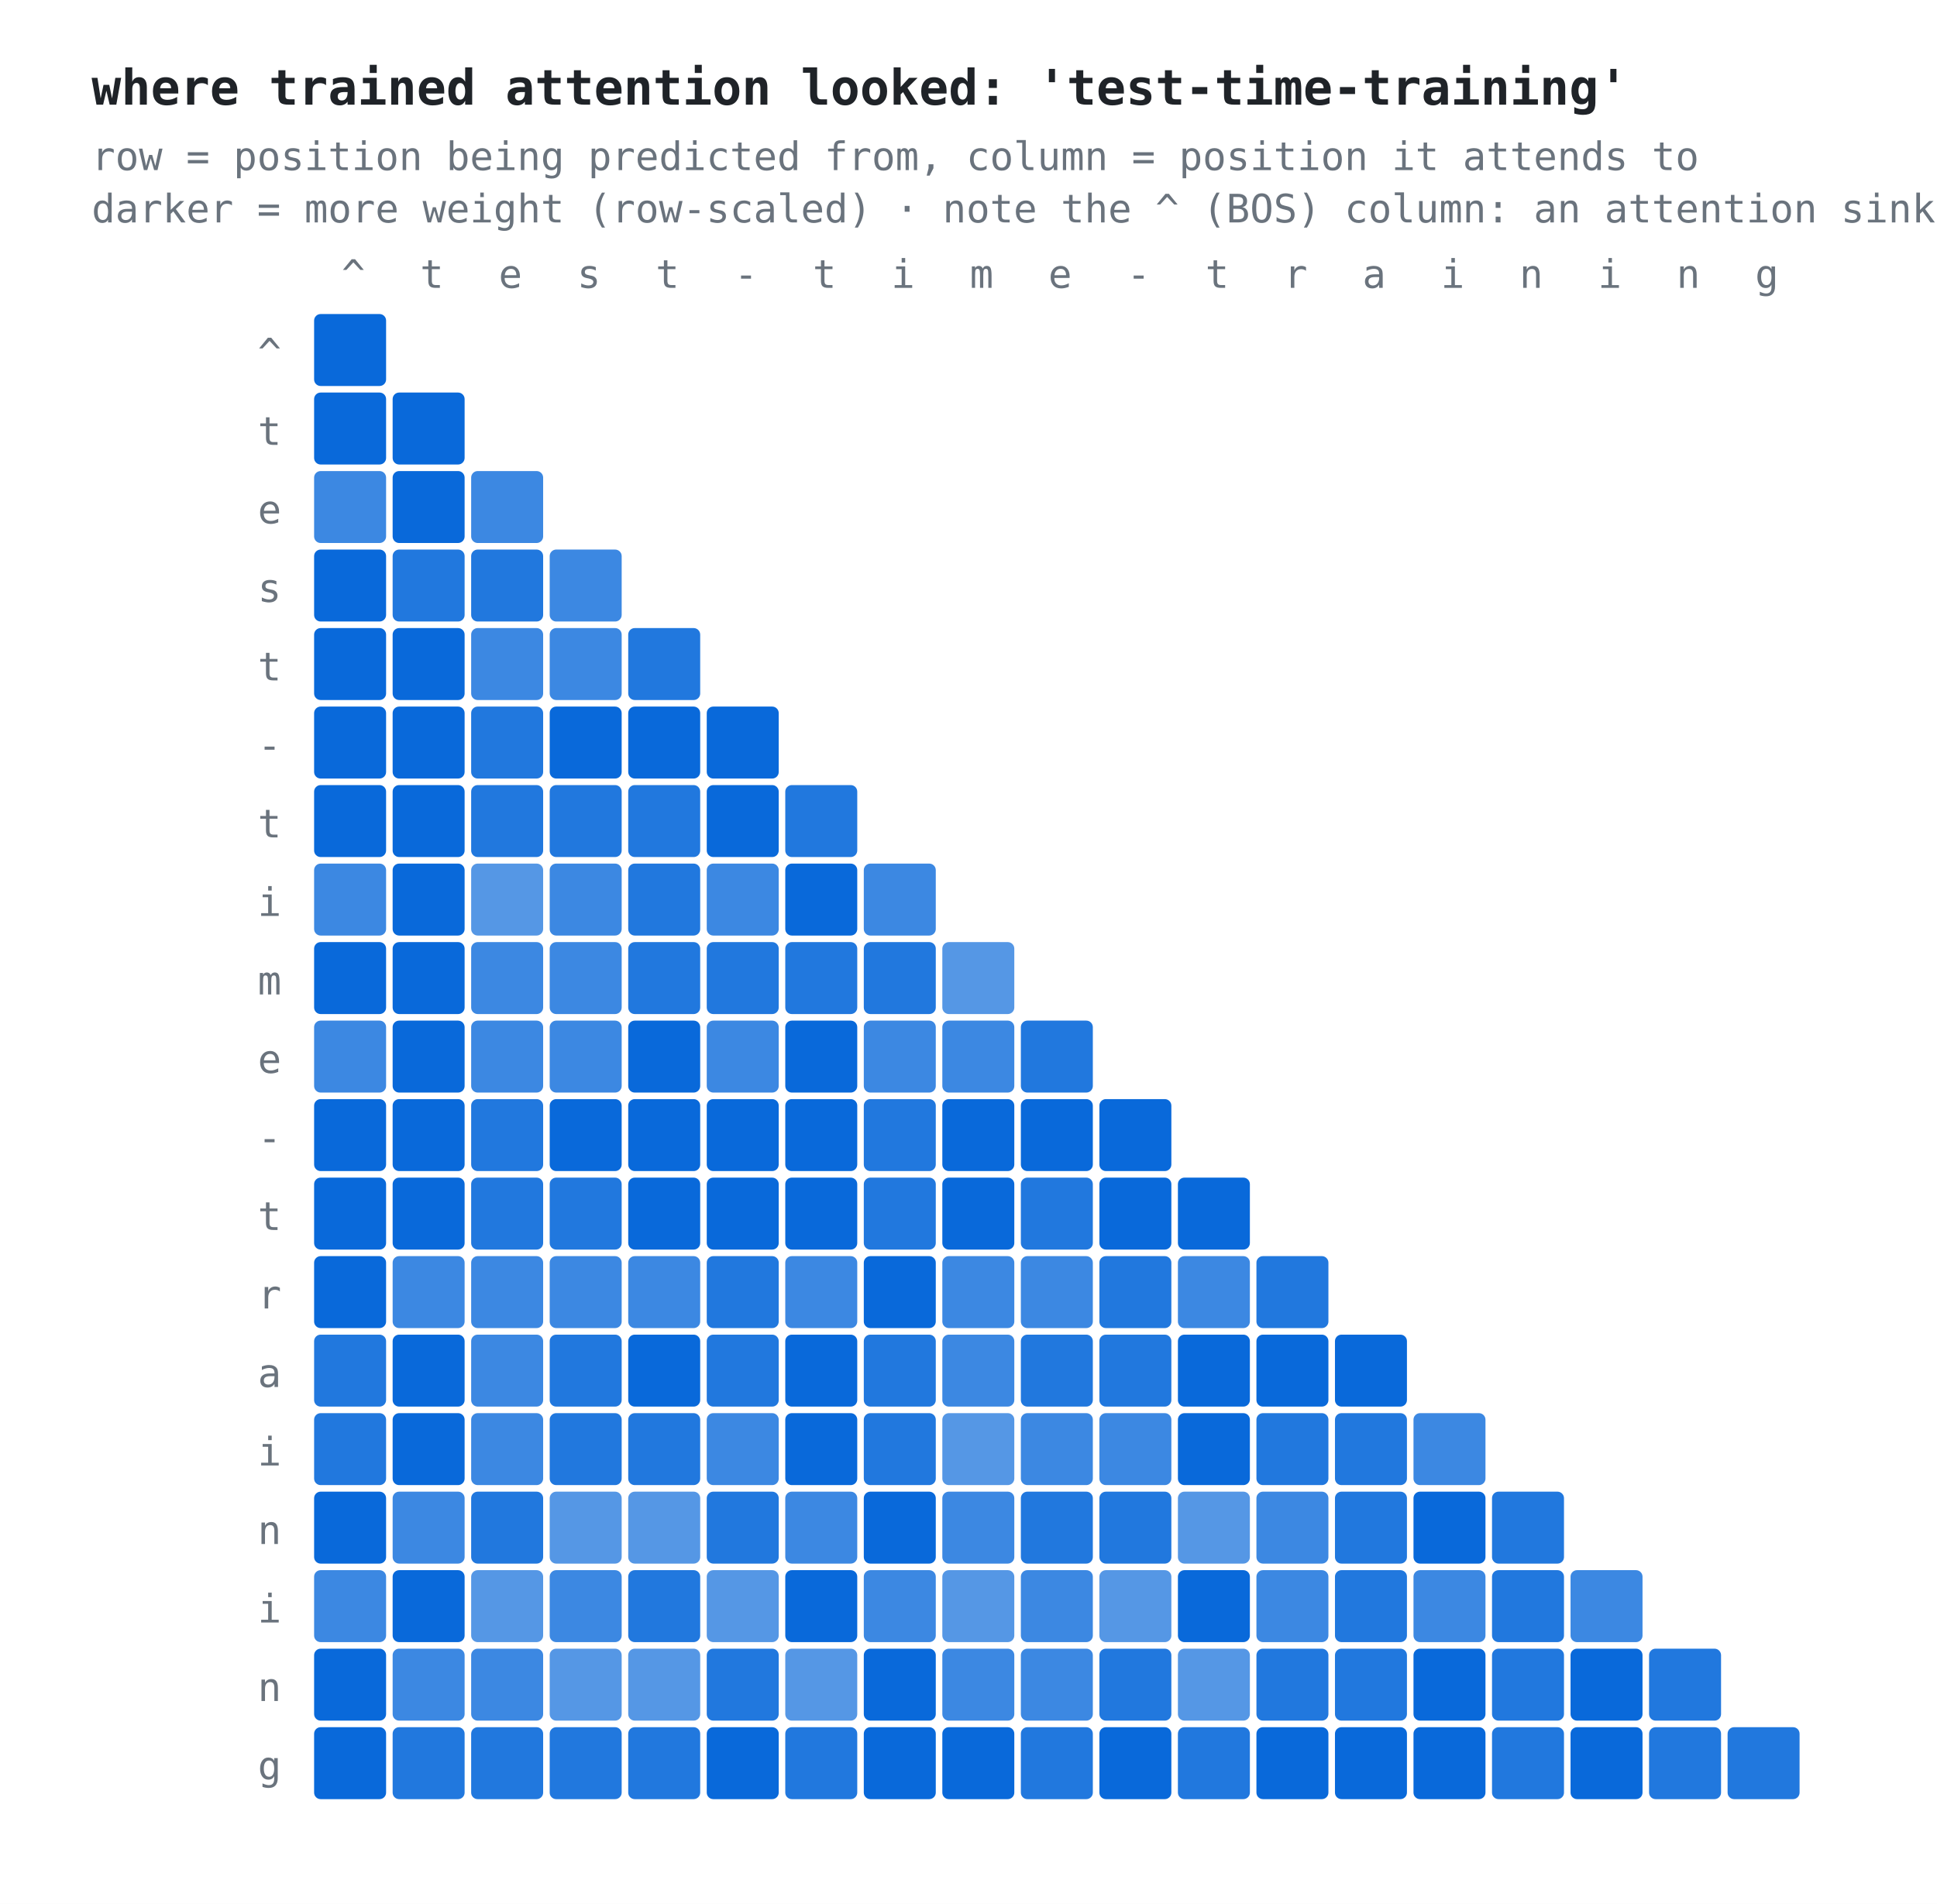
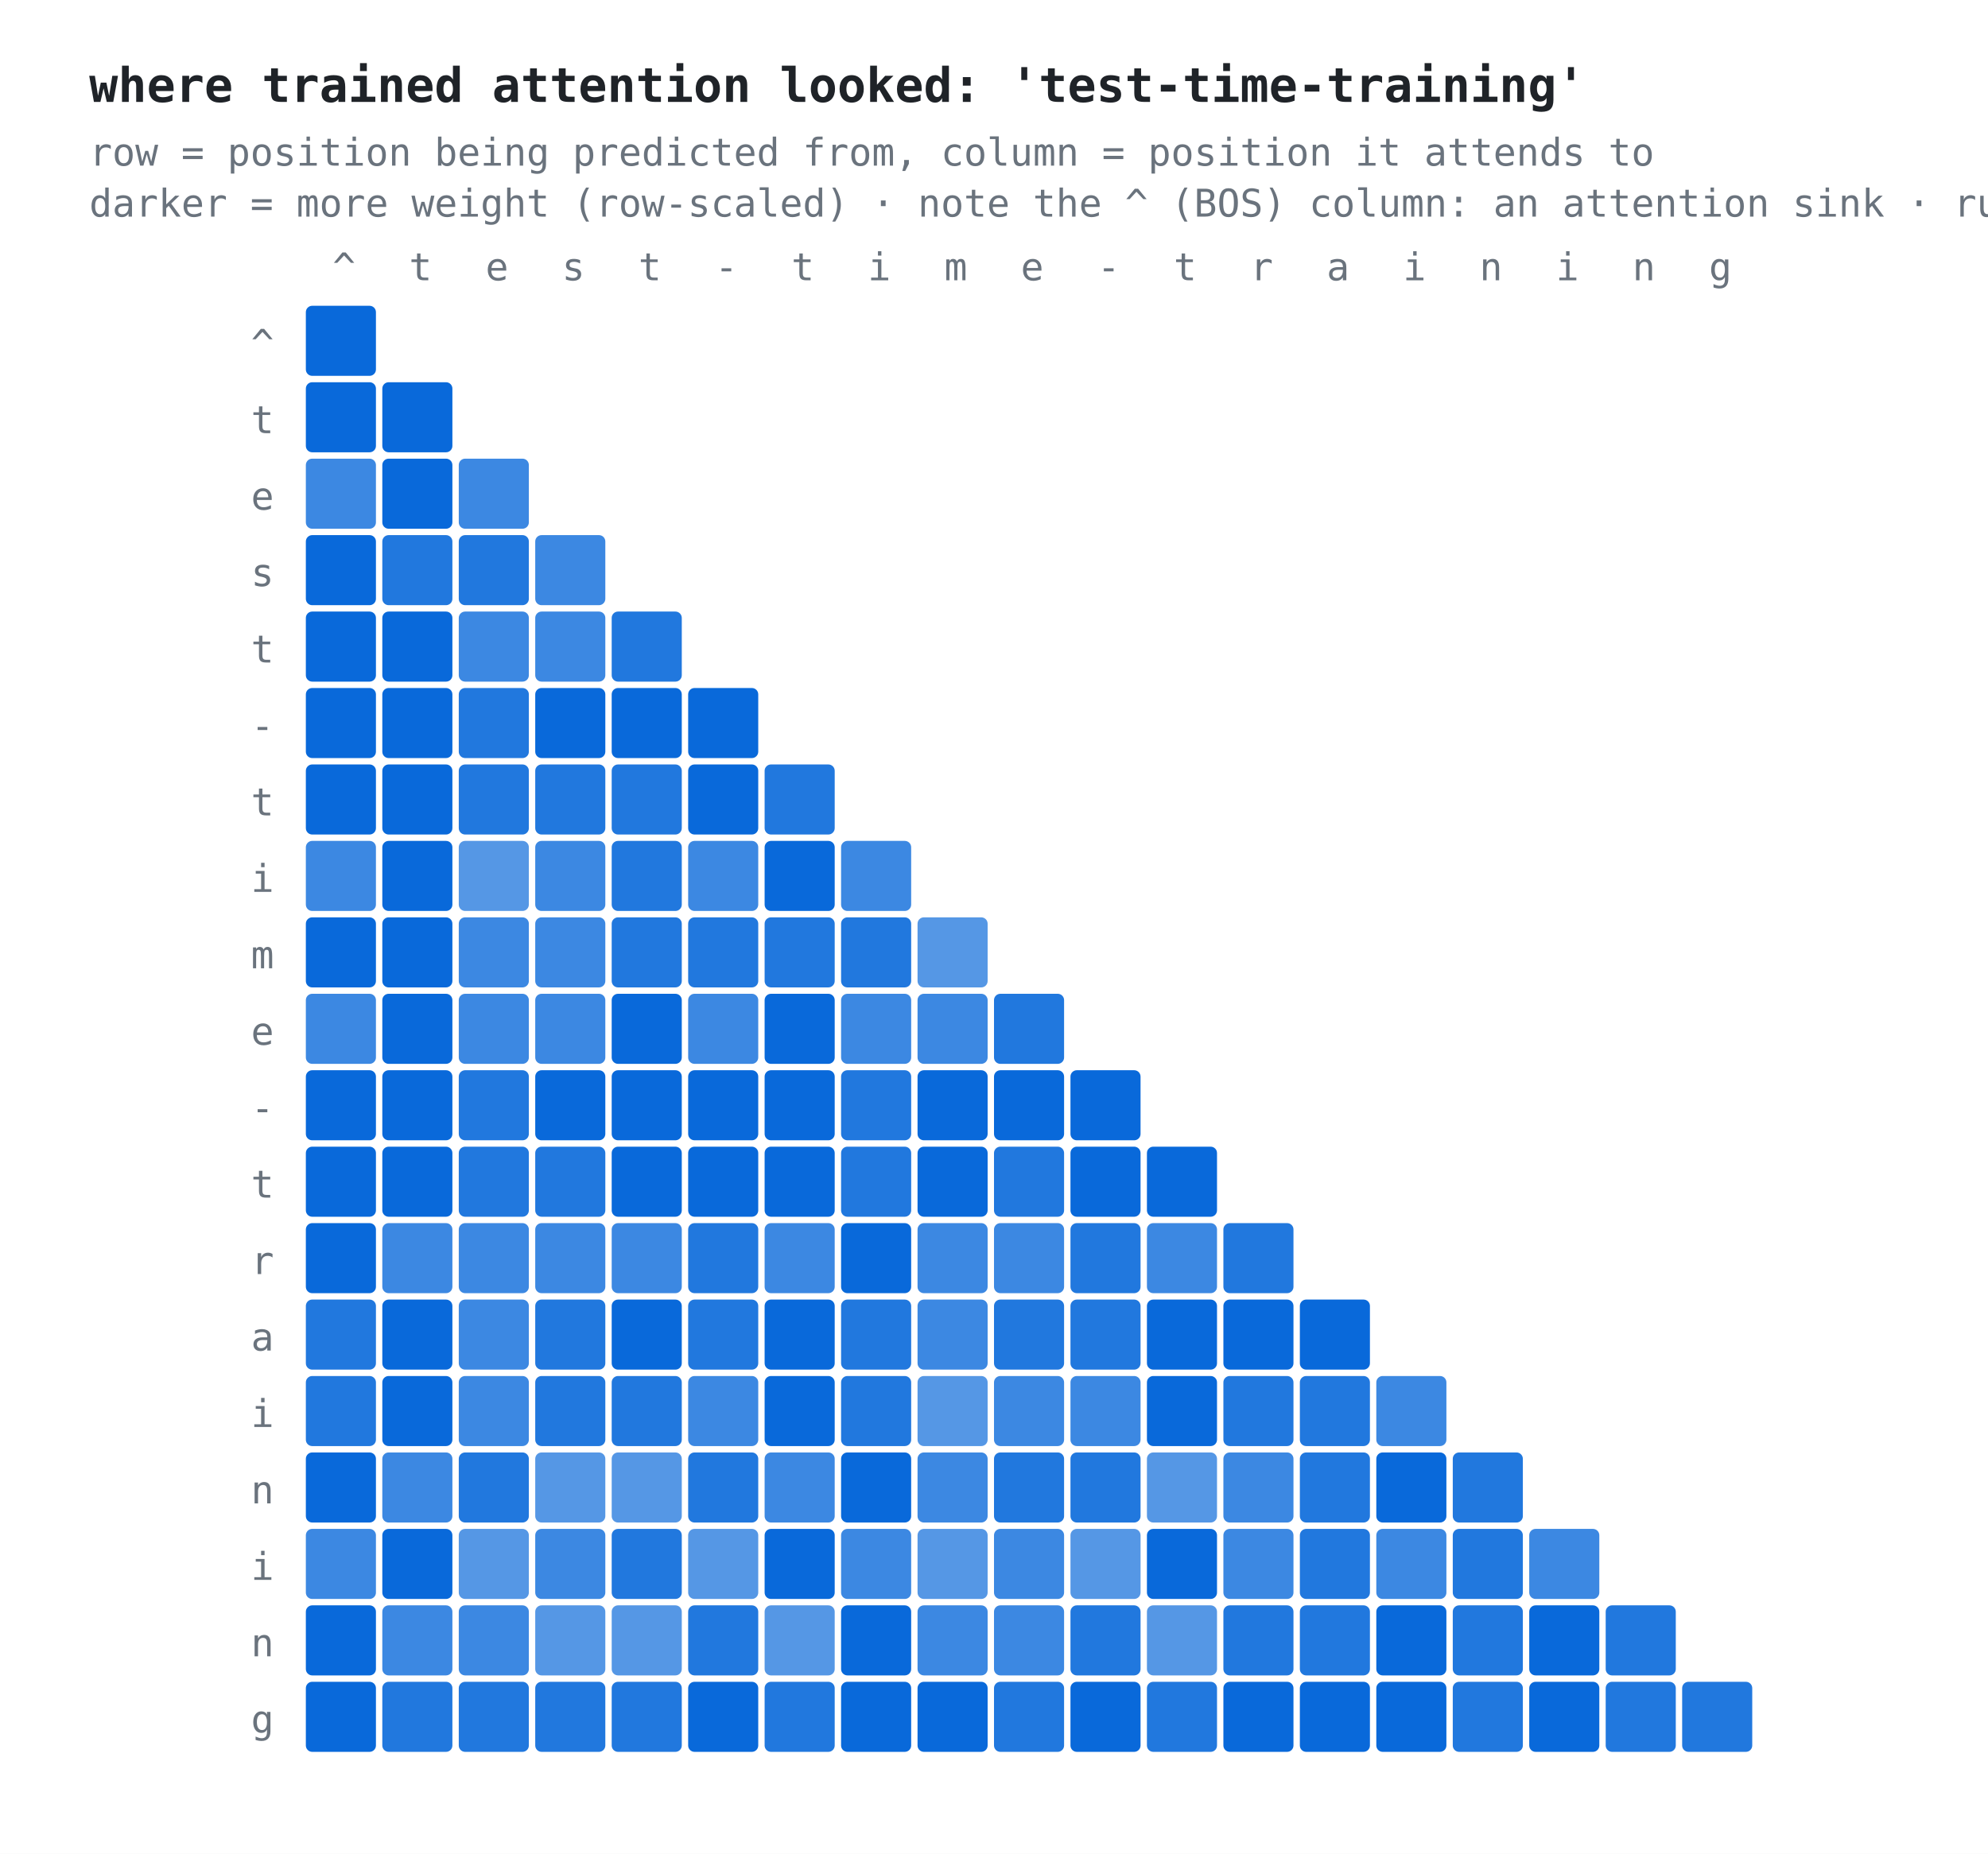
- <svg xmlns="http://www.w3.org/2000/svg" width="592" height="582" viewBox="0 0 592 582">
-   <rect width="592" height="582" fill="#ffffff" />
+ <svg xmlns="http://www.w3.org/2000/svg" width="624" height="582" viewBox="0 0 624 582">
+   <rect width="624" height="582" fill="#ffffff" />
  <text x="28" y="32" font-family="SFMono-Regular,Consolas,Menlo,monospace" font-size="15" fill="#1f2328" text-anchor="start" font-weight="bold">where trained attention looked: 'test-time-training'</text>
  <text x="28" y="52" font-family="SFMono-Regular,Consolas,Menlo,monospace" font-size="12" fill="#6a737d" text-anchor="start">row = position being predicted from, column = position it attends to</text>
  <text x="28" y="68" font-family="SFMono-Regular,Consolas,Menlo,monospace" font-size="12" fill="#6a737d" text-anchor="start">darker = more weight (row-scaled) · note the ^ (BOS) column: an attention sink · runs/train3.log</text>
  <text x="108.0" y="88" font-family="SFMono-Regular,Consolas,Menlo,monospace" font-size="12" fill="#6a737d" text-anchor="middle">^</text>
  <text x="132.0" y="88" font-family="SFMono-Regular,Consolas,Menlo,monospace" font-size="12" fill="#6a737d" text-anchor="middle">t</text>
  <text x="156.0" y="88" font-family="SFMono-Regular,Consolas,Menlo,monospace" font-size="12" fill="#6a737d" text-anchor="middle">e</text>
  <text x="180.0" y="88" font-family="SFMono-Regular,Consolas,Menlo,monospace" font-size="12" fill="#6a737d" text-anchor="middle">s</text>
  <text x="204.0" y="88" font-family="SFMono-Regular,Consolas,Menlo,monospace" font-size="12" fill="#6a737d" text-anchor="middle">t</text>
  <text x="228.0" y="88" font-family="SFMono-Regular,Consolas,Menlo,monospace" font-size="12" fill="#6a737d" text-anchor="middle">-</text>
  <text x="252.0" y="88" font-family="SFMono-Regular,Consolas,Menlo,monospace" font-size="12" fill="#6a737d" text-anchor="middle">t</text>
  <text x="276.0" y="88" font-family="SFMono-Regular,Consolas,Menlo,monospace" font-size="12" fill="#6a737d" text-anchor="middle">i</text>
  <text x="300.0" y="88" font-family="SFMono-Regular,Consolas,Menlo,monospace" font-size="12" fill="#6a737d" text-anchor="middle">m</text>
  <text x="324.0" y="88" font-family="SFMono-Regular,Consolas,Menlo,monospace" font-size="12" fill="#6a737d" text-anchor="middle">e</text>
  <text x="348.0" y="88" font-family="SFMono-Regular,Consolas,Menlo,monospace" font-size="12" fill="#6a737d" text-anchor="middle">-</text>
  <text x="372.0" y="88" font-family="SFMono-Regular,Consolas,Menlo,monospace" font-size="12" fill="#6a737d" text-anchor="middle">t</text>
  <text x="396.0" y="88" font-family="SFMono-Regular,Consolas,Menlo,monospace" font-size="12" fill="#6a737d" text-anchor="middle">r</text>
  <text x="420.0" y="88" font-family="SFMono-Regular,Consolas,Menlo,monospace" font-size="12" fill="#6a737d" text-anchor="middle">a</text>
  <text x="444.0" y="88" font-family="SFMono-Regular,Consolas,Menlo,monospace" font-size="12" fill="#6a737d" text-anchor="middle">i</text>
  <text x="468.0" y="88" font-family="SFMono-Regular,Consolas,Menlo,monospace" font-size="12" fill="#6a737d" text-anchor="middle">n</text>
  <text x="492.0" y="88" font-family="SFMono-Regular,Consolas,Menlo,monospace" font-size="12" fill="#6a737d" text-anchor="middle">i</text>
  <text x="516.0" y="88" font-family="SFMono-Regular,Consolas,Menlo,monospace" font-size="12" fill="#6a737d" text-anchor="middle">n</text>
  <text x="540.0" y="88" font-family="SFMono-Regular,Consolas,Menlo,monospace" font-size="12" fill="#6a737d" text-anchor="middle">g</text>
  <text x="86" y="112" font-family="SFMono-Regular,Consolas,Menlo,monospace" font-size="12" fill="#6a737d" text-anchor="end">^</text>
  <rect x="96" y="96" width="22" height="22" fill="#0969da" opacity="1.00" rx="2" />
  <text x="86" y="136" font-family="SFMono-Regular,Consolas,Menlo,monospace" font-size="12" fill="#6a737d" text-anchor="end">t</text>
  <rect x="96" y="120" width="22" height="22" fill="#0969da" opacity="1.00" rx="2" />
  <rect x="120" y="120" width="22" height="22" fill="#0969da" opacity="1.00" rx="2" />
  <text x="86" y="160" font-family="SFMono-Regular,Consolas,Menlo,monospace" font-size="12" fill="#6a737d" text-anchor="end">e</text>
  <rect x="96" y="144" width="22" height="22" fill="#0969da" opacity="0.79" rx="2" />
  <rect x="120" y="144" width="22" height="22" fill="#0969da" opacity="1.00" rx="2" />
  <rect x="144" y="144" width="22" height="22" fill="#0969da" opacity="0.79" rx="2" />
  <text x="86" y="184" font-family="SFMono-Regular,Consolas,Menlo,monospace" font-size="12" fill="#6a737d" text-anchor="end">s</text>
  <rect x="96" y="168" width="22" height="22" fill="#0969da" opacity="1.00" rx="2" />
  <rect x="120" y="168" width="22" height="22" fill="#0969da" opacity="0.90" rx="2" />
  <rect x="144" y="168" width="22" height="22" fill="#0969da" opacity="0.90" rx="2" />
  <rect x="168" y="168" width="22" height="22" fill="#0969da" opacity="0.79" rx="2" />
  <text x="86" y="208" font-family="SFMono-Regular,Consolas,Menlo,monospace" font-size="12" fill="#6a737d" text-anchor="end">t</text>
  <rect x="96" y="192" width="22" height="22" fill="#0969da" opacity="1.00" rx="2" />
  <rect x="120" y="192" width="22" height="22" fill="#0969da" opacity="1.00" rx="2" />
  <rect x="144" y="192" width="22" height="22" fill="#0969da" opacity="0.79" rx="2" />
  <rect x="168" y="192" width="22" height="22" fill="#0969da" opacity="0.79" rx="2" />
  <rect x="192" y="192" width="22" height="22" fill="#0969da" opacity="0.90" rx="2" />
  <text x="86" y="232" font-family="SFMono-Regular,Consolas,Menlo,monospace" font-size="12" fill="#6a737d" text-anchor="end">-</text>
  <rect x="96" y="216" width="22" height="22" fill="#0969da" opacity="1.00" rx="2" />
  <rect x="120" y="216" width="22" height="22" fill="#0969da" opacity="1.00" rx="2" />
  <rect x="144" y="216" width="22" height="22" fill="#0969da" opacity="0.90" rx="2" />
  <rect x="168" y="216" width="22" height="22" fill="#0969da" opacity="1.00" rx="2" />
  <rect x="192" y="216" width="22" height="22" fill="#0969da" opacity="1.00" rx="2" />
  <rect x="216" y="216" width="22" height="22" fill="#0969da" opacity="1.00" rx="2" />
  <text x="86" y="256" font-family="SFMono-Regular,Consolas,Menlo,monospace" font-size="12" fill="#6a737d" text-anchor="end">t</text>
  <rect x="96" y="240" width="22" height="22" fill="#0969da" opacity="1.00" rx="2" />
  <rect x="120" y="240" width="22" height="22" fill="#0969da" opacity="1.00" rx="2" />
  <rect x="144" y="240" width="22" height="22" fill="#0969da" opacity="0.90" rx="2" />
  <rect x="168" y="240" width="22" height="22" fill="#0969da" opacity="0.90" rx="2" />
  <rect x="192" y="240" width="22" height="22" fill="#0969da" opacity="0.90" rx="2" />
  <rect x="216" y="240" width="22" height="22" fill="#0969da" opacity="1.00" rx="2" />
  <rect x="240" y="240" width="22" height="22" fill="#0969da" opacity="0.90" rx="2" />
  <text x="86" y="280" font-family="SFMono-Regular,Consolas,Menlo,monospace" font-size="12" fill="#6a737d" text-anchor="end">i</text>
  <rect x="96" y="264" width="22" height="22" fill="#0969da" opacity="0.79" rx="2" />
  <rect x="120" y="264" width="22" height="22" fill="#0969da" opacity="1.00" rx="2" />
  <rect x="144" y="264" width="22" height="22" fill="#0969da" opacity="0.69" rx="2" />
  <rect x="168" y="264" width="22" height="22" fill="#0969da" opacity="0.79" rx="2" />
  <rect x="192" y="264" width="22" height="22" fill="#0969da" opacity="0.90" rx="2" />
  <rect x="216" y="264" width="22" height="22" fill="#0969da" opacity="0.79" rx="2" />
  <rect x="240" y="264" width="22" height="22" fill="#0969da" opacity="1.00" rx="2" />
  <rect x="264" y="264" width="22" height="22" fill="#0969da" opacity="0.79" rx="2" />
  <text x="86" y="304" font-family="SFMono-Regular,Consolas,Menlo,monospace" font-size="12" fill="#6a737d" text-anchor="end">m</text>
  <rect x="96" y="288" width="22" height="22" fill="#0969da" opacity="1.00" rx="2" />
  <rect x="120" y="288" width="22" height="22" fill="#0969da" opacity="1.00" rx="2" />
  <rect x="144" y="288" width="22" height="22" fill="#0969da" opacity="0.79" rx="2" />
  <rect x="168" y="288" width="22" height="22" fill="#0969da" opacity="0.79" rx="2" />
  <rect x="192" y="288" width="22" height="22" fill="#0969da" opacity="0.90" rx="2" />
  <rect x="216" y="288" width="22" height="22" fill="#0969da" opacity="0.90" rx="2" />
  <rect x="240" y="288" width="22" height="22" fill="#0969da" opacity="0.90" rx="2" />
  <rect x="264" y="288" width="22" height="22" fill="#0969da" opacity="0.90" rx="2" />
  <rect x="288" y="288" width="22" height="22" fill="#0969da" opacity="0.69" rx="2" />
  <text x="86" y="328" font-family="SFMono-Regular,Consolas,Menlo,monospace" font-size="12" fill="#6a737d" text-anchor="end">e</text>
  <rect x="96" y="312" width="22" height="22" fill="#0969da" opacity="0.79" rx="2" />
  <rect x="120" y="312" width="22" height="22" fill="#0969da" opacity="1.00" rx="2" />
  <rect x="144" y="312" width="22" height="22" fill="#0969da" opacity="0.79" rx="2" />
  <rect x="168" y="312" width="22" height="22" fill="#0969da" opacity="0.79" rx="2" />
  <rect x="192" y="312" width="22" height="22" fill="#0969da" opacity="1.00" rx="2" />
  <rect x="216" y="312" width="22" height="22" fill="#0969da" opacity="0.79" rx="2" />
  <rect x="240" y="312" width="22" height="22" fill="#0969da" opacity="1.00" rx="2" />
  <rect x="264" y="312" width="22" height="22" fill="#0969da" opacity="0.79" rx="2" />
  <rect x="288" y="312" width="22" height="22" fill="#0969da" opacity="0.79" rx="2" />
  <rect x="312" y="312" width="22" height="22" fill="#0969da" opacity="0.90" rx="2" />
  <text x="86" y="352" font-family="SFMono-Regular,Consolas,Menlo,monospace" font-size="12" fill="#6a737d" text-anchor="end">-</text>
  <rect x="96" y="336" width="22" height="22" fill="#0969da" opacity="1.00" rx="2" />
  <rect x="120" y="336" width="22" height="22" fill="#0969da" opacity="1.00" rx="2" />
  <rect x="144" y="336" width="22" height="22" fill="#0969da" opacity="0.90" rx="2" />
  <rect x="168" y="336" width="22" height="22" fill="#0969da" opacity="1.00" rx="2" />
  <rect x="192" y="336" width="22" height="22" fill="#0969da" opacity="1.00" rx="2" />
  <rect x="216" y="336" width="22" height="22" fill="#0969da" opacity="1.00" rx="2" />
  <rect x="240" y="336" width="22" height="22" fill="#0969da" opacity="1.00" rx="2" />
  <rect x="264" y="336" width="22" height="22" fill="#0969da" opacity="0.90" rx="2" />
  <rect x="288" y="336" width="22" height="22" fill="#0969da" opacity="1.00" rx="2" />
  <rect x="312" y="336" width="22" height="22" fill="#0969da" opacity="1.00" rx="2" />
  <rect x="336" y="336" width="22" height="22" fill="#0969da" opacity="1.00" rx="2" />
  <text x="86" y="376" font-family="SFMono-Regular,Consolas,Menlo,monospace" font-size="12" fill="#6a737d" text-anchor="end">t</text>
  <rect x="96" y="360" width="22" height="22" fill="#0969da" opacity="1.00" rx="2" />
  <rect x="120" y="360" width="22" height="22" fill="#0969da" opacity="1.00" rx="2" />
  <rect x="144" y="360" width="22" height="22" fill="#0969da" opacity="0.90" rx="2" />
  <rect x="168" y="360" width="22" height="22" fill="#0969da" opacity="0.90" rx="2" />
  <rect x="192" y="360" width="22" height="22" fill="#0969da" opacity="1.00" rx="2" />
  <rect x="216" y="360" width="22" height="22" fill="#0969da" opacity="1.00" rx="2" />
  <rect x="240" y="360" width="22" height="22" fill="#0969da" opacity="1.00" rx="2" />
  <rect x="264" y="360" width="22" height="22" fill="#0969da" opacity="0.90" rx="2" />
  <rect x="288" y="360" width="22" height="22" fill="#0969da" opacity="1.00" rx="2" />
  <rect x="312" y="360" width="22" height="22" fill="#0969da" opacity="0.90" rx="2" />
  <rect x="336" y="360" width="22" height="22" fill="#0969da" opacity="1.00" rx="2" />
  <rect x="360" y="360" width="22" height="22" fill="#0969da" opacity="1.00" rx="2" />
  <text x="86" y="400" font-family="SFMono-Regular,Consolas,Menlo,monospace" font-size="12" fill="#6a737d" text-anchor="end">r</text>
  <rect x="96" y="384" width="22" height="22" fill="#0969da" opacity="1.00" rx="2" />
  <rect x="120" y="384" width="22" height="22" fill="#0969da" opacity="0.79" rx="2" />
  <rect x="144" y="384" width="22" height="22" fill="#0969da" opacity="0.79" rx="2" />
  <rect x="168" y="384" width="22" height="22" fill="#0969da" opacity="0.79" rx="2" />
  <rect x="192" y="384" width="22" height="22" fill="#0969da" opacity="0.79" rx="2" />
  <rect x="216" y="384" width="22" height="22" fill="#0969da" opacity="0.90" rx="2" />
  <rect x="240" y="384" width="22" height="22" fill="#0969da" opacity="0.79" rx="2" />
  <rect x="264" y="384" width="22" height="22" fill="#0969da" opacity="1.00" rx="2" />
  <rect x="288" y="384" width="22" height="22" fill="#0969da" opacity="0.79" rx="2" />
  <rect x="312" y="384" width="22" height="22" fill="#0969da" opacity="0.79" rx="2" />
  <rect x="336" y="384" width="22" height="22" fill="#0969da" opacity="0.90" rx="2" />
  <rect x="360" y="384" width="22" height="22" fill="#0969da" opacity="0.79" rx="2" />
  <rect x="384" y="384" width="22" height="22" fill="#0969da" opacity="0.90" rx="2" />
  <text x="86" y="424" font-family="SFMono-Regular,Consolas,Menlo,monospace" font-size="12" fill="#6a737d" text-anchor="end">a</text>
  <rect x="96" y="408" width="22" height="22" fill="#0969da" opacity="0.90" rx="2" />
  <rect x="120" y="408" width="22" height="22" fill="#0969da" opacity="1.00" rx="2" />
  <rect x="144" y="408" width="22" height="22" fill="#0969da" opacity="0.79" rx="2" />
  <rect x="168" y="408" width="22" height="22" fill="#0969da" opacity="0.90" rx="2" />
  <rect x="192" y="408" width="22" height="22" fill="#0969da" opacity="1.00" rx="2" />
  <rect x="216" y="408" width="22" height="22" fill="#0969da" opacity="0.90" rx="2" />
  <rect x="240" y="408" width="22" height="22" fill="#0969da" opacity="1.00" rx="2" />
  <rect x="264" y="408" width="22" height="22" fill="#0969da" opacity="0.90" rx="2" />
  <rect x="288" y="408" width="22" height="22" fill="#0969da" opacity="0.79" rx="2" />
  <rect x="312" y="408" width="22" height="22" fill="#0969da" opacity="0.90" rx="2" />
  <rect x="336" y="408" width="22" height="22" fill="#0969da" opacity="0.90" rx="2" />
  <rect x="360" y="408" width="22" height="22" fill="#0969da" opacity="1.00" rx="2" />
  <rect x="384" y="408" width="22" height="22" fill="#0969da" opacity="1.00" rx="2" />
  <rect x="408" y="408" width="22" height="22" fill="#0969da" opacity="1.00" rx="2" />
  <text x="86" y="448" font-family="SFMono-Regular,Consolas,Menlo,monospace" font-size="12" fill="#6a737d" text-anchor="end">i</text>
  <rect x="96" y="432" width="22" height="22" fill="#0969da" opacity="0.90" rx="2" />
  <rect x="120" y="432" width="22" height="22" fill="#0969da" opacity="1.00" rx="2" />
  <rect x="144" y="432" width="22" height="22" fill="#0969da" opacity="0.79" rx="2" />
  <rect x="168" y="432" width="22" height="22" fill="#0969da" opacity="0.90" rx="2" />
  <rect x="192" y="432" width="22" height="22" fill="#0969da" opacity="0.90" rx="2" />
  <rect x="216" y="432" width="22" height="22" fill="#0969da" opacity="0.79" rx="2" />
  <rect x="240" y="432" width="22" height="22" fill="#0969da" opacity="1.00" rx="2" />
  <rect x="264" y="432" width="22" height="22" fill="#0969da" opacity="0.90" rx="2" />
  <rect x="288" y="432" width="22" height="22" fill="#0969da" opacity="0.69" rx="2" />
  <rect x="312" y="432" width="22" height="22" fill="#0969da" opacity="0.79" rx="2" />
  <rect x="336" y="432" width="22" height="22" fill="#0969da" opacity="0.79" rx="2" />
  <rect x="360" y="432" width="22" height="22" fill="#0969da" opacity="1.00" rx="2" />
  <rect x="384" y="432" width="22" height="22" fill="#0969da" opacity="0.90" rx="2" />
  <rect x="408" y="432" width="22" height="22" fill="#0969da" opacity="0.90" rx="2" />
  <rect x="432" y="432" width="22" height="22" fill="#0969da" opacity="0.79" rx="2" />
  <text x="86" y="472" font-family="SFMono-Regular,Consolas,Menlo,monospace" font-size="12" fill="#6a737d" text-anchor="end">n</text>
  <rect x="96" y="456" width="22" height="22" fill="#0969da" opacity="1.00" rx="2" />
  <rect x="120" y="456" width="22" height="22" fill="#0969da" opacity="0.79" rx="2" />
  <rect x="144" y="456" width="22" height="22" fill="#0969da" opacity="0.90" rx="2" />
  <rect x="168" y="456" width="22" height="22" fill="#0969da" opacity="0.69" rx="2" />
  <rect x="192" y="456" width="22" height="22" fill="#0969da" opacity="0.69" rx="2" />
  <rect x="216" y="456" width="22" height="22" fill="#0969da" opacity="0.90" rx="2" />
  <rect x="240" y="456" width="22" height="22" fill="#0969da" opacity="0.79" rx="2" />
  <rect x="264" y="456" width="22" height="22" fill="#0969da" opacity="1.00" rx="2" />
  <rect x="288" y="456" width="22" height="22" fill="#0969da" opacity="0.79" rx="2" />
  <rect x="312" y="456" width="22" height="22" fill="#0969da" opacity="0.90" rx="2" />
  <rect x="336" y="456" width="22" height="22" fill="#0969da" opacity="0.90" rx="2" />
  <rect x="360" y="456" width="22" height="22" fill="#0969da" opacity="0.69" rx="2" />
  <rect x="384" y="456" width="22" height="22" fill="#0969da" opacity="0.79" rx="2" />
  <rect x="408" y="456" width="22" height="22" fill="#0969da" opacity="0.90" rx="2" />
  <rect x="432" y="456" width="22" height="22" fill="#0969da" opacity="1.00" rx="2" />
  <rect x="456" y="456" width="22" height="22" fill="#0969da" opacity="0.90" rx="2" />
  <text x="86" y="496" font-family="SFMono-Regular,Consolas,Menlo,monospace" font-size="12" fill="#6a737d" text-anchor="end">i</text>
  <rect x="96" y="480" width="22" height="22" fill="#0969da" opacity="0.79" rx="2" />
  <rect x="120" y="480" width="22" height="22" fill="#0969da" opacity="1.00" rx="2" />
  <rect x="144" y="480" width="22" height="22" fill="#0969da" opacity="0.69" rx="2" />
  <rect x="168" y="480" width="22" height="22" fill="#0969da" opacity="0.79" rx="2" />
  <rect x="192" y="480" width="22" height="22" fill="#0969da" opacity="0.90" rx="2" />
  <rect x="216" y="480" width="22" height="22" fill="#0969da" opacity="0.69" rx="2" />
  <rect x="240" y="480" width="22" height="22" fill="#0969da" opacity="1.00" rx="2" />
  <rect x="264" y="480" width="22" height="22" fill="#0969da" opacity="0.79" rx="2" />
  <rect x="288" y="480" width="22" height="22" fill="#0969da" opacity="0.69" rx="2" />
  <rect x="312" y="480" width="22" height="22" fill="#0969da" opacity="0.79" rx="2" />
  <rect x="336" y="480" width="22" height="22" fill="#0969da" opacity="0.69" rx="2" />
  <rect x="360" y="480" width="22" height="22" fill="#0969da" opacity="1.00" rx="2" />
  <rect x="384" y="480" width="22" height="22" fill="#0969da" opacity="0.79" rx="2" />
  <rect x="408" y="480" width="22" height="22" fill="#0969da" opacity="0.90" rx="2" />
  <rect x="432" y="480" width="22" height="22" fill="#0969da" opacity="0.79" rx="2" />
  <rect x="456" y="480" width="22" height="22" fill="#0969da" opacity="0.90" rx="2" />
  <rect x="480" y="480" width="22" height="22" fill="#0969da" opacity="0.79" rx="2" />
  <text x="86" y="520" font-family="SFMono-Regular,Consolas,Menlo,monospace" font-size="12" fill="#6a737d" text-anchor="end">n</text>
  <rect x="96" y="504" width="22" height="22" fill="#0969da" opacity="1.00" rx="2" />
  <rect x="120" y="504" width="22" height="22" fill="#0969da" opacity="0.79" rx="2" />
  <rect x="144" y="504" width="22" height="22" fill="#0969da" opacity="0.79" rx="2" />
  <rect x="168" y="504" width="22" height="22" fill="#0969da" opacity="0.69" rx="2" />
  <rect x="192" y="504" width="22" height="22" fill="#0969da" opacity="0.69" rx="2" />
  <rect x="216" y="504" width="22" height="22" fill="#0969da" opacity="0.90" rx="2" />
  <rect x="240" y="504" width="22" height="22" fill="#0969da" opacity="0.69" rx="2" />
  <rect x="264" y="504" width="22" height="22" fill="#0969da" opacity="1.00" rx="2" />
  <rect x="288" y="504" width="22" height="22" fill="#0969da" opacity="0.79" rx="2" />
  <rect x="312" y="504" width="22" height="22" fill="#0969da" opacity="0.79" rx="2" />
  <rect x="336" y="504" width="22" height="22" fill="#0969da" opacity="0.90" rx="2" />
  <rect x="360" y="504" width="22" height="22" fill="#0969da" opacity="0.69" rx="2" />
  <rect x="384" y="504" width="22" height="22" fill="#0969da" opacity="0.90" rx="2" />
  <rect x="408" y="504" width="22" height="22" fill="#0969da" opacity="0.90" rx="2" />
  <rect x="432" y="504" width="22" height="22" fill="#0969da" opacity="1.00" rx="2" />
  <rect x="456" y="504" width="22" height="22" fill="#0969da" opacity="0.90" rx="2" />
  <rect x="480" y="504" width="22" height="22" fill="#0969da" opacity="1.00" rx="2" />
  <rect x="504" y="504" width="22" height="22" fill="#0969da" opacity="0.90" rx="2" />
  <text x="86" y="544" font-family="SFMono-Regular,Consolas,Menlo,monospace" font-size="12" fill="#6a737d" text-anchor="end">g</text>
  <rect x="96" y="528" width="22" height="22" fill="#0969da" opacity="1.00" rx="2" />
  <rect x="120" y="528" width="22" height="22" fill="#0969da" opacity="0.90" rx="2" />
  <rect x="144" y="528" width="22" height="22" fill="#0969da" opacity="0.90" rx="2" />
  <rect x="168" y="528" width="22" height="22" fill="#0969da" opacity="0.90" rx="2" />
  <rect x="192" y="528" width="22" height="22" fill="#0969da" opacity="0.90" rx="2" />
  <rect x="216" y="528" width="22" height="22" fill="#0969da" opacity="1.00" rx="2" />
  <rect x="240" y="528" width="22" height="22" fill="#0969da" opacity="0.90" rx="2" />
  <rect x="264" y="528" width="22" height="22" fill="#0969da" opacity="1.00" rx="2" />
  <rect x="288" y="528" width="22" height="22" fill="#0969da" opacity="1.00" rx="2" />
  <rect x="312" y="528" width="22" height="22" fill="#0969da" opacity="0.90" rx="2" />
  <rect x="336" y="528" width="22" height="22" fill="#0969da" opacity="1.00" rx="2" />
  <rect x="360" y="528" width="22" height="22" fill="#0969da" opacity="0.90" rx="2" />
  <rect x="384" y="528" width="22" height="22" fill="#0969da" opacity="1.00" rx="2" />
  <rect x="408" y="528" width="22" height="22" fill="#0969da" opacity="1.00" rx="2" />
  <rect x="432" y="528" width="22" height="22" fill="#0969da" opacity="1.00" rx="2" />
  <rect x="456" y="528" width="22" height="22" fill="#0969da" opacity="0.90" rx="2" />
  <rect x="480" y="528" width="22" height="22" fill="#0969da" opacity="1.00" rx="2" />
  <rect x="504" y="528" width="22" height="22" fill="#0969da" opacity="0.90" rx="2" />
  <rect x="528" y="528" width="22" height="22" fill="#0969da" opacity="0.90" rx="2" />
</svg>
